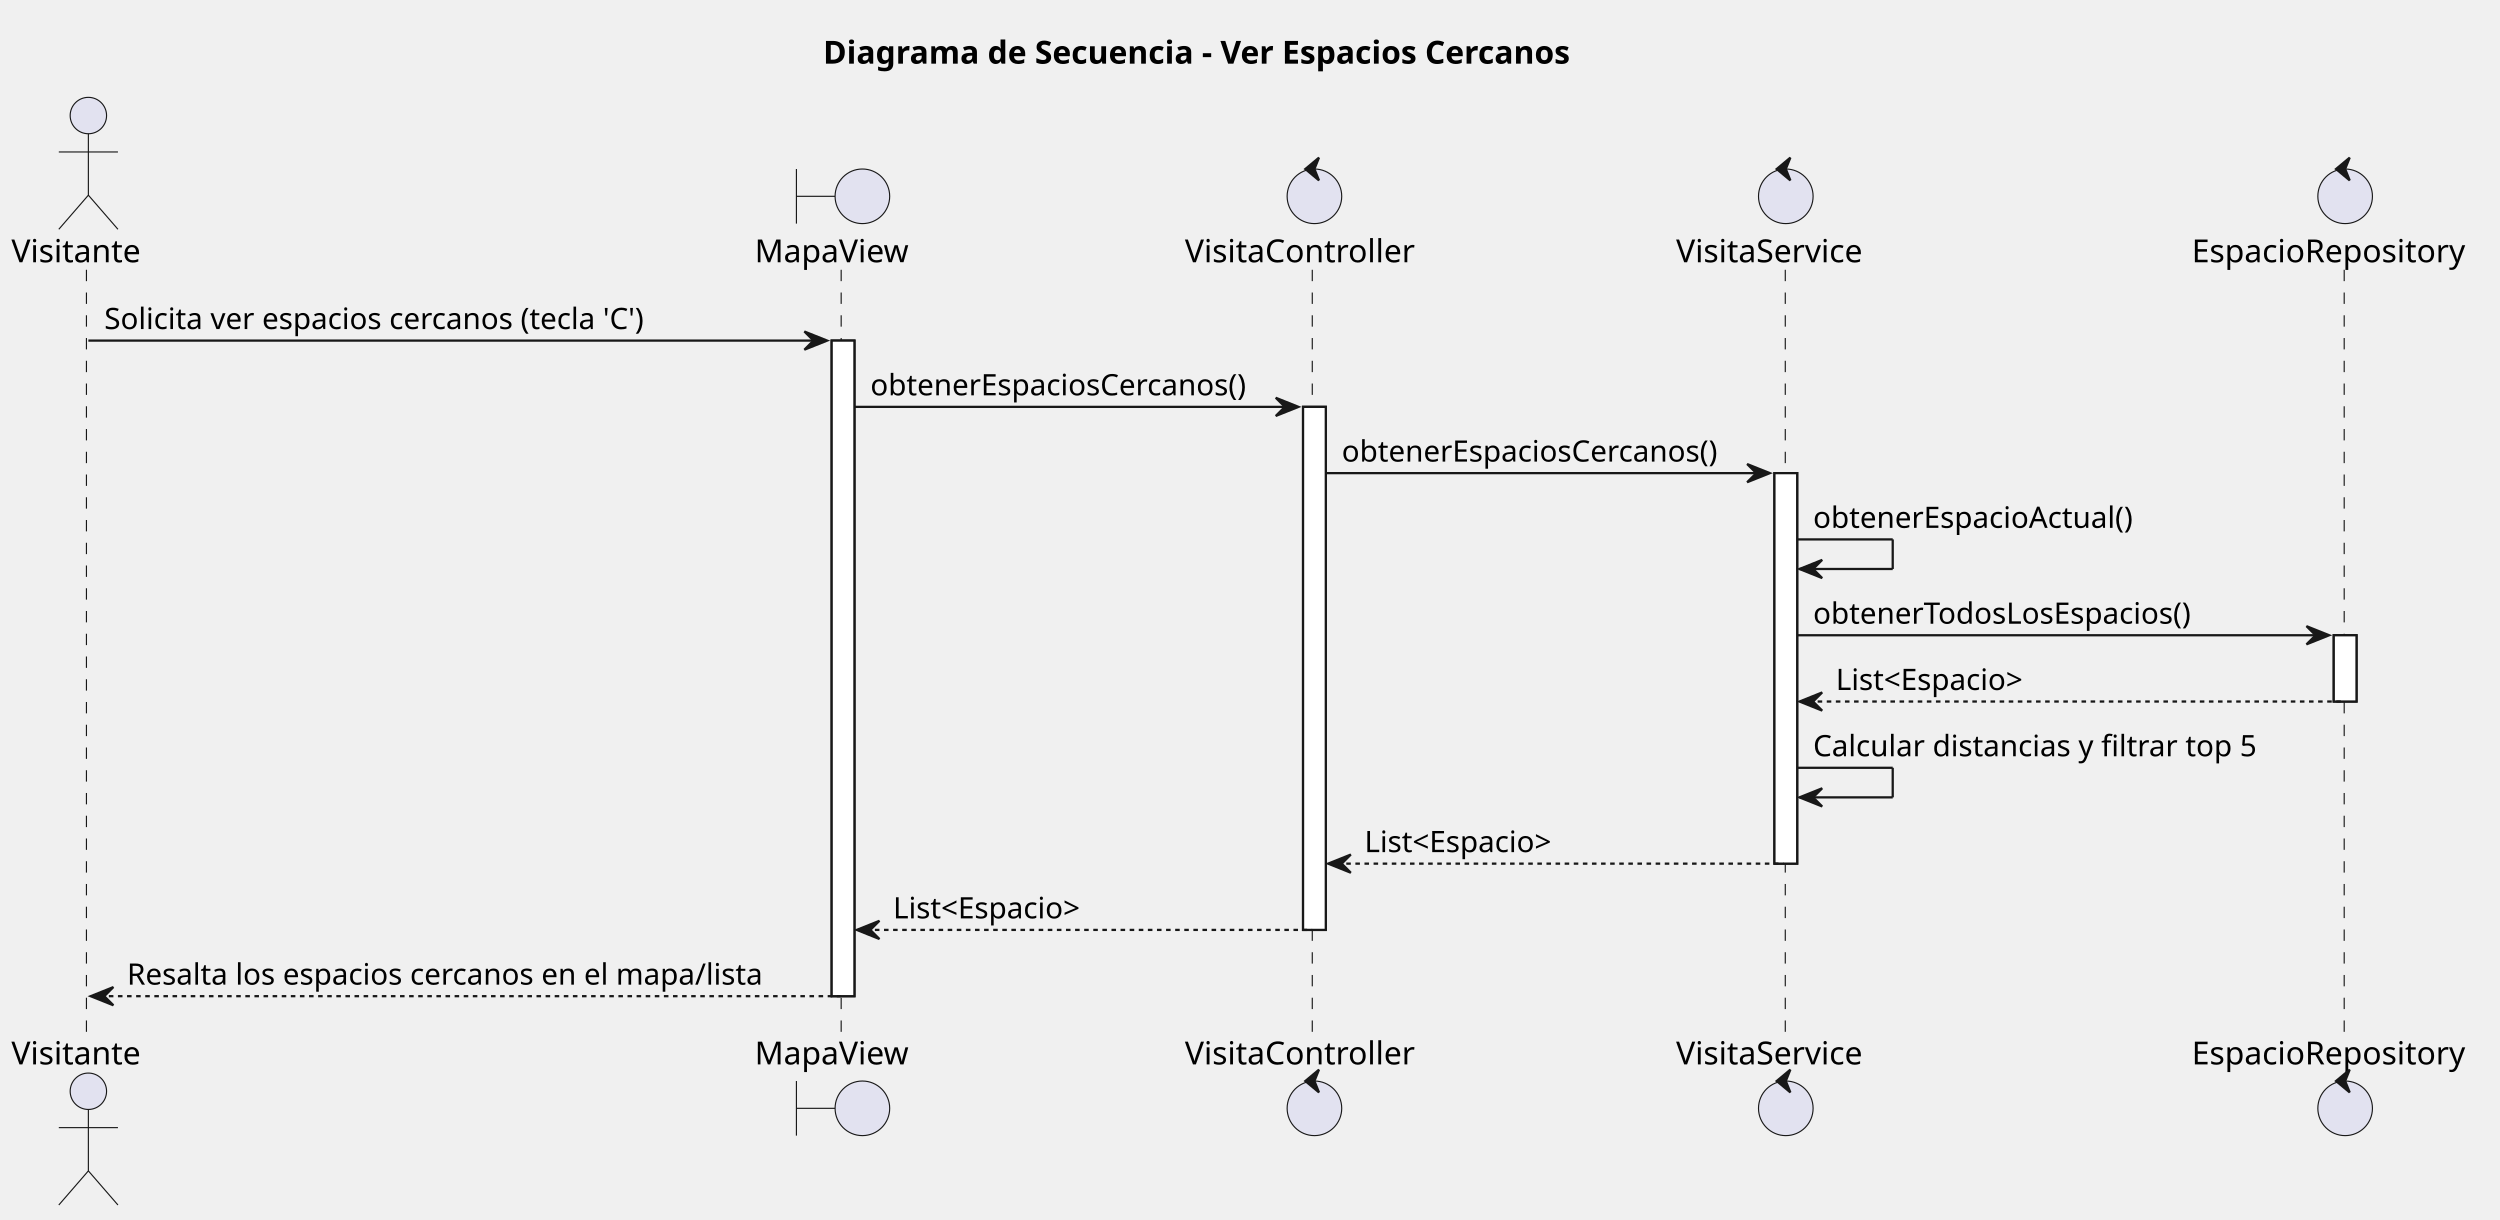
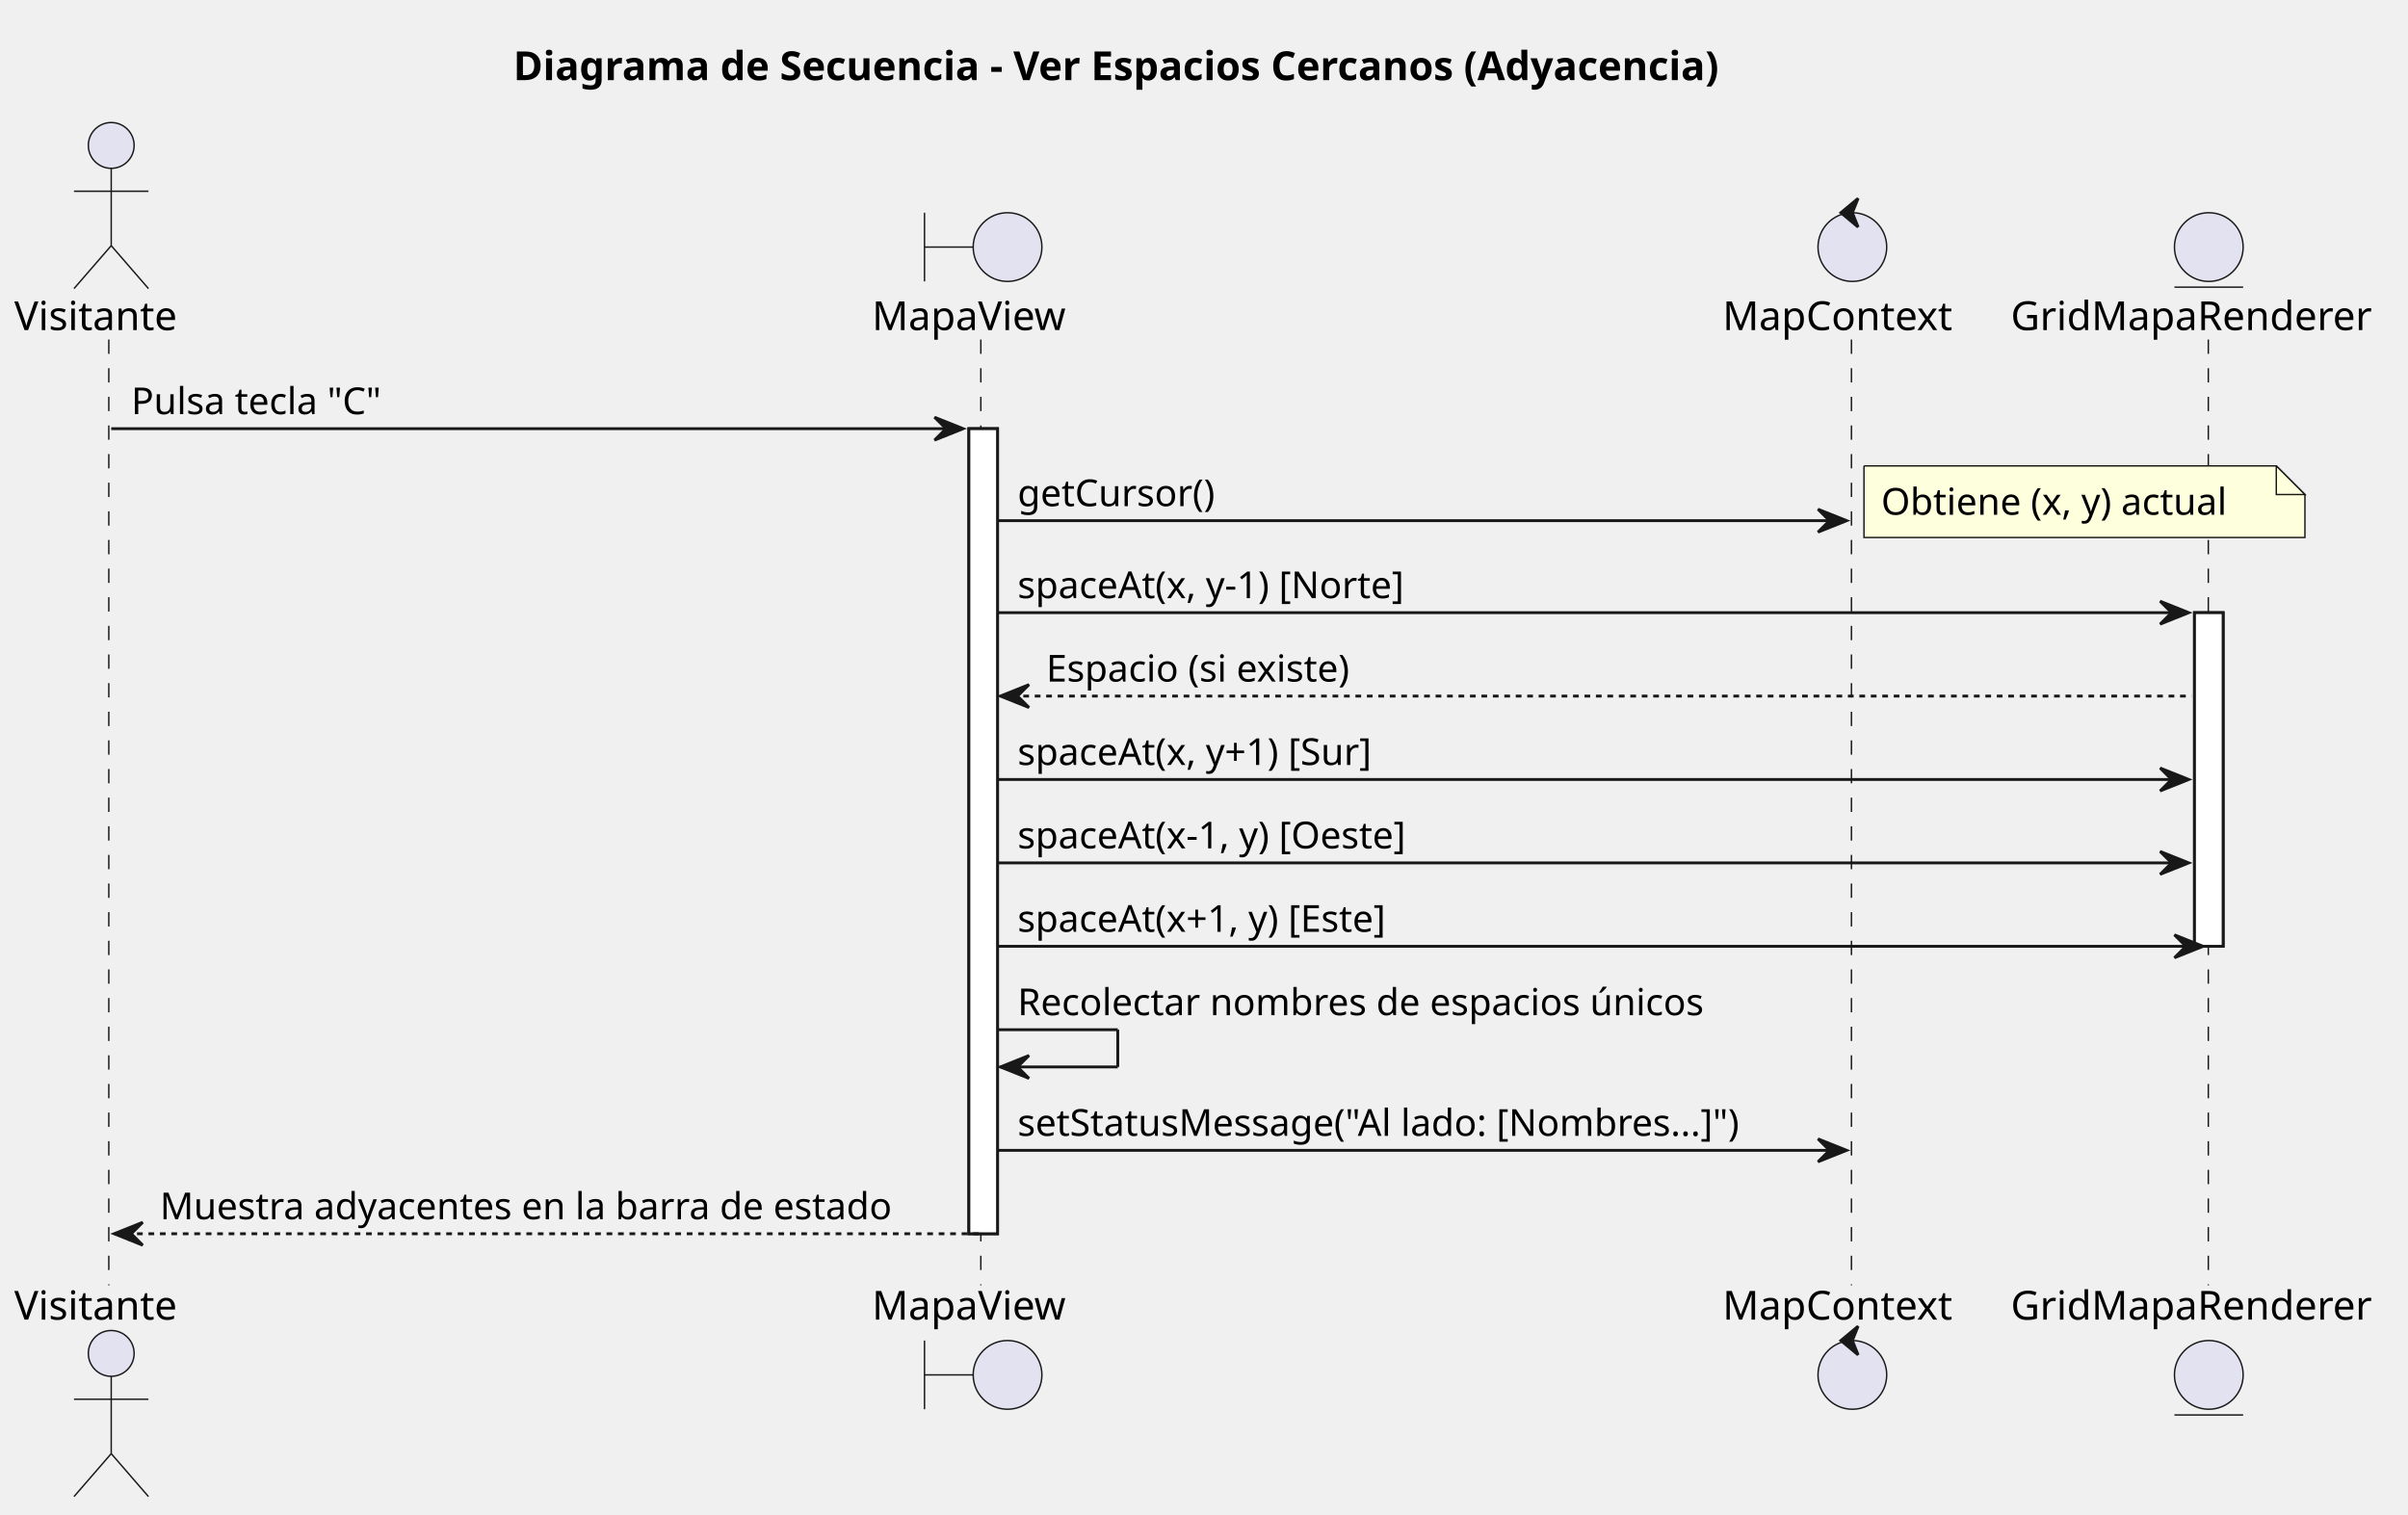
- <svg xmlns="http://www.w3.org/2000/svg" contentStyleType="text/css" data-diagram-type="SEQUENCE" height="536px" preserveAspectRatio="none" style="width:1099px;height:536px;background:#FFFFFF;" version="1.1" viewBox="0 0 1099 536" width="1099px" zoomAndPan="magnify">
+ <svg xmlns="http://www.w3.org/2000/svg" contentStyleType="text/css" data-diagram-type="SEQUENCE" height="529px" preserveAspectRatio="none" style="width:841px;height:529px;background:#FFFFFF;" version="1.1" viewBox="0 0 841 529" width="841px" zoomAndPan="magnify">
  <defs />
  <g>
-     <text fill="#000000" font-family="sans-serif" font-size="14" font-weight="bold" lengthAdjust="spacing" textLength="378.684" x="361.827" y="27.995">Diagrama de Secuencia - Ver Espacios Cercanos</text>
+     <text fill="#000000" font-family="sans-serif" font-size="14" font-weight="bold" lengthAdjust="spacing" textLength="486.09" x="179.257" y="27.995">Diagrama de Secuencia - Ver Espacios Cercanos (Adyacencia)</text>
    <g>
-       <rect fill="#FFFFFF" height="288.195" style="stroke:#181818;stroke-width:1;" width="10" x="365.605" y="149.727" />
+       <rect fill="#FFFFFF" height="281.195" style="stroke:#181818;stroke-width:1;" width="10" x="338.386" y="149.727" />
    </g>
    <g>
-       <rect fill="#FFFFFF" height="229.93" style="stroke:#181818;stroke-width:1;" width="10" x="572.822" y="178.859" />
+       <rect fill="#FFFFFF" height="116.531" style="stroke:#181818;stroke-width:1;" width="10" x="766.431" y="213.992" />
    </g>
    <g>
-       <rect fill="#FFFFFF" height="171.664" style="stroke:#181818;stroke-width:1;" width="10" x="780.039" y="207.992" />
+       <rect fill="#000000" fill-opacity="0" height="330.328" width="8" x="34.847" y="118.594" />
+       <line style="stroke:#181818;stroke-width:0.5;stroke-dasharray:5,5;" x1="38" x2="38" y1="118.594" y2="448.922" />
    </g>
    <g>
-       <rect fill="#FFFFFF" height="29.133" style="stroke:#181818;stroke-width:1;" width="10" x="1025.923" y="279.258" />
+       <rect fill="#000000" fill-opacity="0" height="330.328" width="8" x="339.386" y="118.594" />
+       <line style="stroke:#181818;stroke-width:0.5;stroke-dasharray:5,5;" x1="342.559" x2="342.559" y1="118.594" y2="448.922" />
    </g>
    <g>
-       <rect fill="#000000" fill-opacity="0" height="337.328" width="8" x="34.847" y="118.594" />
-       <line style="stroke:#181818;stroke-width:0.5;stroke-dasharray:5,5;" x1="38" x2="38" y1="118.594" y2="455.922" />
+       <rect fill="#000000" fill-opacity="0" height="330.328" width="8" x="642.941" y="118.594" />
+       <line style="stroke:#181818;stroke-width:0.5;stroke-dasharray:5,5;" x1="646.624" x2="646.624" y1="118.594" y2="448.922" />
    </g>
    <g>
-       <rect fill="#000000" fill-opacity="0" height="337.328" width="8" x="366.605" y="118.594" />
-       <line style="stroke:#181818;stroke-width:0.5;stroke-dasharray:5,5;" x1="369.778" x2="369.778" y1="118.594" y2="455.922" />
-     </g>
-     <g>
-       <rect fill="#000000" fill-opacity="0" height="337.328" width="8" x="573.822" y="118.594" />
-       <line style="stroke:#181818;stroke-width:0.5;stroke-dasharray:5,5;" x1="576.876" x2="576.876" y1="118.594" y2="455.922" />
-     </g>
-     <g>
-       <rect fill="#000000" fill-opacity="0" height="337.328" width="8" x="781.039" y="118.594" />
-       <line style="stroke:#181818;stroke-width:0.5;stroke-dasharray:5,5;" x1="784.809" x2="784.809" y1="118.594" y2="455.922" />
-     </g>
-     <g>
-       <rect fill="#000000" fill-opacity="0" height="337.328" width="8" x="1026.923" y="118.594" />
-       <line style="stroke:#181818;stroke-width:0.5;stroke-dasharray:5,5;" x1="1030.508" x2="1030.508" y1="118.594" y2="455.922" />
+       <rect fill="#000000" fill-opacity="0" height="330.328" width="8" x="767.431" y="118.594" />
+       <line style="stroke:#181818;stroke-width:0.5;stroke-dasharray:5,5;" x1="771.259" x2="771.259" y1="118.594" y2="448.922" />
    </g>
    <g class="participant participant-head" data-participant="visitor">
      <text fill="#000000" font-family="sans-serif" font-size="14" lengthAdjust="spacing" textLength="61.694" x="5" y="115.292">Visitante</text>
      <ellipse cx="38.847" cy="50.797" fill="#E2E2F0" rx="8" ry="8" style="stroke:#181818;stroke-width:0.5;" />
      <path d="M38.847,58.797 L38.847,85.797 M25.847,66.797 L51.847,66.797 M38.847,85.797 L25.847,100.797 M38.847,85.797 L51.847,100.797" fill="none" style="stroke:#181818;stroke-width:0.5;" />
    </g>
    <g class="participant participant-tail" data-participant="visitor">
-       <text fill="#000000" font-family="sans-serif" font-size="14" lengthAdjust="spacing" textLength="61.694" x="5" y="467.917">Visitante</text>
-       <ellipse cx="38.847" cy="479.719" fill="#E2E2F0" rx="8" ry="8" style="stroke:#181818;stroke-width:0.5;" />
-       <path d="M38.847,487.719 L38.847,514.719 M25.847,495.719 L51.847,495.719 M38.847,514.719 L25.847,529.719 M38.847,514.719 L51.847,529.719" fill="none" style="stroke:#181818;stroke-width:0.5;" />
+       <text fill="#000000" font-family="sans-serif" font-size="14" lengthAdjust="spacing" textLength="61.694" x="5" y="460.917">Visitante</text>
+       <ellipse cx="38.847" cy="472.719" fill="#E2E2F0" rx="8" ry="8" style="stroke:#181818;stroke-width:0.5;" />
+       <path d="M38.847,480.719 L38.847,507.719 M25.847,488.719 L51.847,488.719 M38.847,507.719 L25.847,522.719 M38.847,507.719 L51.847,522.719" fill="none" style="stroke:#181818;stroke-width:0.5;" />
    </g>
    <g class="participant participant-head" data-participant="view">
-       <text fill="#000000" font-family="sans-serif" font-size="14" lengthAdjust="spacing" textLength="71.654" x="331.778" y="115.292">MapaView</text>
-       <path d="M350.105,74.297 L350.105,98.297 M350.105,86.297 L367.105,86.297" fill="none" style="stroke:#181818;stroke-width:0.5;" />
-       <ellipse cx="379.105" cy="86.297" fill="#E2E2F0" rx="12" ry="12" style="stroke:#181818;stroke-width:0.5;" />
+       <text fill="#000000" font-family="sans-serif" font-size="14" lengthAdjust="spacing" textLength="71.654" x="304.559" y="115.292">MapaView</text>
+       <path d="M322.886,74.297 L322.886,98.297 M322.886,86.297 L339.886,86.297" fill="none" style="stroke:#181818;stroke-width:0.5;" />
+       <ellipse cx="351.886" cy="86.297" fill="#E2E2F0" rx="12" ry="12" style="stroke:#181818;stroke-width:0.5;" />
    </g>
    <g class="participant participant-tail" data-participant="view">
-       <text fill="#000000" font-family="sans-serif" font-size="14" lengthAdjust="spacing" textLength="71.654" x="331.778" y="467.917">MapaView</text>
-       <path d="M350.105,475.219 L350.105,499.219 M350.105,487.219 L367.105,487.219" fill="none" style="stroke:#181818;stroke-width:0.5;" />
-       <ellipse cx="379.105" cy="487.219" fill="#E2E2F0" rx="12" ry="12" style="stroke:#181818;stroke-width:0.5;" />
+       <text fill="#000000" font-family="sans-serif" font-size="14" lengthAdjust="spacing" textLength="71.654" x="304.559" y="460.917">MapaView</text>
+       <path d="M322.886,468.219 L322.886,492.219 M322.886,480.219 L339.886,480.219" fill="none" style="stroke:#181818;stroke-width:0.5;" />
+       <ellipse cx="351.886" cy="480.219" fill="#E2E2F0" rx="12" ry="12" style="stroke:#181818;stroke-width:0.5;" />
    </g>
-     <g class="participant participant-head" data-participant="controller">
-       <text fill="#000000" font-family="sans-serif" font-size="14" lengthAdjust="spacing" textLength="107.892" x="520.876" y="115.292">VisitaController</text>
-       <ellipse cx="577.822" cy="86.297" fill="#E2E2F0" rx="12" ry="12" style="stroke:#181818;stroke-width:0.5;" />
-       <polygon fill="#181818" points="573.822,74.297,579.822,69.297,577.822,74.297,579.822,79.297,573.822,74.297" style="stroke:#181818;stroke-width:1;" />
+     <g class="participant participant-head" data-participant="context">
+       <text fill="#000000" font-family="sans-serif" font-size="14" lengthAdjust="spacing" textLength="84.636" x="601.624" y="115.292">MapContext</text>
+       <ellipse cx="646.941" cy="86.297" fill="#E2E2F0" rx="12" ry="12" style="stroke:#181818;stroke-width:0.5;" />
+       <polygon fill="#181818" points="642.941,74.297,648.941,69.297,646.941,74.297,648.941,79.297,642.941,74.297" style="stroke:#181818;stroke-width:1;" />
    </g>
-     <g class="participant participant-tail" data-participant="controller">
-       <text fill="#000000" font-family="sans-serif" font-size="14" lengthAdjust="spacing" textLength="107.892" x="520.876" y="467.917">VisitaController</text>
-       <ellipse cx="577.822" cy="487.219" fill="#E2E2F0" rx="12" ry="12" style="stroke:#181818;stroke-width:0.5;" />
-       <polygon fill="#181818" points="573.822,475.219,579.822,470.219,577.822,475.219,579.822,480.219,573.822,475.219" style="stroke:#181818;stroke-width:1;" />
+     <g class="participant participant-tail" data-participant="context">
+       <text fill="#000000" font-family="sans-serif" font-size="14" lengthAdjust="spacing" textLength="84.636" x="601.624" y="460.917">MapContext</text>
+       <ellipse cx="646.941" cy="480.219" fill="#E2E2F0" rx="12" ry="12" style="stroke:#181818;stroke-width:0.5;" />
+       <polygon fill="#181818" points="642.941,468.219,648.941,463.219,646.941,468.219,648.941,473.219,642.941,468.219" style="stroke:#181818;stroke-width:1;" />
    </g>
-     <g class="participant participant-head" data-participant="service">
-       <text fill="#000000" font-family="sans-serif" font-size="14" lengthAdjust="spacing" textLength="90.46" x="736.809" y="115.292">VisitaService</text>
-       <ellipse cx="785.039" cy="86.297" fill="#E2E2F0" rx="12" ry="12" style="stroke:#181818;stroke-width:0.5;" />
-       <polygon fill="#181818" points="781.039,74.297,787.039,69.297,785.039,74.297,787.039,79.297,781.039,74.297" style="stroke:#181818;stroke-width:1;" />
+     <g class="participant participant-head" data-participant="renderer">
+       <text fill="#000000" font-family="sans-serif" font-size="14" lengthAdjust="spacing" textLength="132.344" x="702.259" y="115.292">GridMapaRenderer</text>
+       <ellipse cx="771.431" cy="86.297" fill="#E2E2F0" rx="12" ry="12" style="stroke:#181818;stroke-width:0.5;" />
+       <line style="stroke:#181818;stroke-width:0.5;" x1="759.431" x2="783.431" y1="100.297" y2="100.297" />
    </g>
-     <g class="participant participant-tail" data-participant="service">
-       <text fill="#000000" font-family="sans-serif" font-size="14" lengthAdjust="spacing" textLength="90.46" x="736.809" y="467.917">VisitaService</text>
-       <ellipse cx="785.039" cy="487.219" fill="#E2E2F0" rx="12" ry="12" style="stroke:#181818;stroke-width:0.5;" />
-       <polygon fill="#181818" points="781.039,475.219,787.039,470.219,785.039,475.219,787.039,480.219,781.039,475.219" style="stroke:#181818;stroke-width:1;" />
-     </g>
-     <g class="participant participant-head" data-participant="repository">
-       <text fill="#000000" font-family="sans-serif" font-size="14" lengthAdjust="spacing" textLength="128.83" x="963.508" y="115.292">EspacioRepository</text>
-       <ellipse cx="1030.923" cy="86.297" fill="#E2E2F0" rx="12" ry="12" style="stroke:#181818;stroke-width:0.5;" />
-       <polygon fill="#181818" points="1026.923,74.297,1032.923,69.297,1030.923,74.297,1032.923,79.297,1026.923,74.297" style="stroke:#181818;stroke-width:1;" />
-     </g>
-     <g class="participant participant-tail" data-participant="repository">
-       <text fill="#000000" font-family="sans-serif" font-size="14" lengthAdjust="spacing" textLength="128.83" x="963.508" y="467.917">EspacioRepository</text>
-       <ellipse cx="1030.923" cy="487.219" fill="#E2E2F0" rx="12" ry="12" style="stroke:#181818;stroke-width:0.5;" />
-       <polygon fill="#181818" points="1026.923,475.219,1032.923,470.219,1030.923,475.219,1032.923,480.219,1026.923,475.219" style="stroke:#181818;stroke-width:1;" />
+     <g class="participant participant-tail" data-participant="renderer">
+       <text fill="#000000" font-family="sans-serif" font-size="14" lengthAdjust="spacing" textLength="132.344" x="702.259" y="460.917">GridMapaRenderer</text>
+       <ellipse cx="771.431" cy="480.219" fill="#E2E2F0" rx="12" ry="12" style="stroke:#181818;stroke-width:0.5;" />
+       <line style="stroke:#181818;stroke-width:0.5;" x1="759.431" x2="783.431" y1="494.219" y2="494.219" />
    </g>
    <g>
-       <rect fill="#FFFFFF" height="288.195" style="stroke:#181818;stroke-width:1;" width="10" x="365.605" y="149.727" />
+       <rect fill="#FFFFFF" height="281.195" style="stroke:#181818;stroke-width:1;" width="10" x="338.386" y="149.727" />
    </g>
    <g>
-       <rect fill="#FFFFFF" height="229.93" style="stroke:#181818;stroke-width:1;" width="10" x="572.822" y="178.859" />
-     </g>
-     <g>
-       <rect fill="#FFFFFF" height="171.664" style="stroke:#181818;stroke-width:1;" width="10" x="780.039" y="207.992" />
-     </g>
-     <g>
-       <rect fill="#FFFFFF" height="29.133" style="stroke:#181818;stroke-width:1;" width="10" x="1025.923" y="279.258" />
+       <rect fill="#FFFFFF" height="116.531" style="stroke:#181818;stroke-width:1;" width="10" x="766.431" y="213.992" />
    </g>
    <g class="message" data-participant-1="visitor" data-participant-2="view">
-       <polygon fill="#181818" points="353.605,145.727,363.605,149.727,353.605,153.727,357.605,149.727" style="stroke:#181818;stroke-width:1;" />
-       <line style="stroke:#181818;stroke-width:1;" x1="38.847" x2="359.605" y1="149.727" y2="149.727" />
-       <text fill="#000000" font-family="sans-serif" font-size="13" lengthAdjust="spacing" textLength="262.184" x="45.847" y="144.661">Solicita ver espacios cercanos (tecla 'C')</text>
+       <polygon fill="#181818" points="326.386,145.727,336.386,149.727,326.386,153.727,330.386,149.727" style="stroke:#181818;stroke-width:1;" />
+       <line style="stroke:#181818;stroke-width:1;" x1="38.847" x2="332.386" y1="149.727" y2="149.727" />
+       <text fill="#000000" font-family="sans-serif" font-size="13" lengthAdjust="spacing" textLength="95.551" x="45.847" y="144.661">Pulsa tecla "C"</text>
    </g>
-     <g class="message" data-participant-1="view" data-participant-2="controller">
-       <polygon fill="#181818" points="560.822,174.859,570.822,178.859,560.822,182.859,564.822,178.859" style="stroke:#181818;stroke-width:1;" />
-       <line style="stroke:#181818;stroke-width:1;" x1="375.605" x2="566.822" y1="178.859" y2="178.859" />
-       <text fill="#000000" font-family="sans-serif" font-size="13" lengthAdjust="spacing" textLength="178.217" x="382.605" y="173.793">obtenerEspaciosCercanos()</text>
+     <g class="message" data-participant-1="view" data-participant-2="context">
+       <polygon fill="#181818" points="634.941,177.859,644.941,181.859,634.941,185.859,638.941,181.859" style="stroke:#181818;stroke-width:1;" />
+       <line style="stroke:#181818;stroke-width:1;" x1="348.386" x2="640.941" y1="181.859" y2="181.859" />
+       <text fill="#000000" font-family="sans-serif" font-size="13" lengthAdjust="spacing" textLength="74.223" x="355.386" y="176.793">getCursor()</text>
    </g>
-     <g class="message" data-participant-1="controller" data-participant-2="service">
-       <polygon fill="#181818" points="768.039,203.992,778.039,207.992,768.039,211.992,772.039,207.992" style="stroke:#181818;stroke-width:1;" />
-       <line style="stroke:#181818;stroke-width:1;" x1="582.822" x2="774.039" y1="207.992" y2="207.992" />
-       <text fill="#000000" font-family="sans-serif" font-size="13" lengthAdjust="spacing" textLength="178.217" x="589.822" y="202.926">obtenerEspaciosCercanos()</text>
+     <path d="M651,162.727 L651,187.727 L805,187.727 L805,172.727 L795,162.727 L651,162.727" fill="#FEFFDD" style="stroke:#181818;stroke-width:0.5;" />
+     <path d="M795,162.727 L795,172.727 L805,172.727 L795,162.727" fill="#FEFFDD" style="stroke:#181818;stroke-width:0.5;" />
+     <text fill="#000000" font-family="sans-serif" font-size="13" lengthAdjust="spacing" textLength="133.517" x="657" y="179.793">Obtiene (x, y) actual</text>
+     <g class="message" data-participant-1="view" data-participant-2="renderer">
+       <polygon fill="#181818" points="754.431,209.992,764.431,213.992,754.431,217.992,758.431,213.992" style="stroke:#181818;stroke-width:1;" />
+       <line style="stroke:#181818;stroke-width:1;" x1="348.386" x2="760.431" y1="213.992" y2="213.992" />
+       <text fill="#000000" font-family="sans-serif" font-size="13" lengthAdjust="spacing" textLength="149.278" x="355.386" y="208.926">spaceAt(x, y-1) [Norte]</text>
    </g>
-     <g class="message" data-participant-1="service" data-participant-2="service">
-       <line style="stroke:#181818;stroke-width:1;" x1="790.039" x2="832.039" y1="237.125" y2="237.125" />
-       <line style="stroke:#181818;stroke-width:1;" x1="832.039" x2="832.039" y1="237.125" y2="250.125" />
-       <line style="stroke:#181818;stroke-width:1;" x1="791.039" x2="832.039" y1="250.125" y2="250.125" />
-       <polygon fill="#181818" points="801.039,246.125,791.039,250.125,801.039,254.125,797.039,250.125" style="stroke:#181818;stroke-width:1;" />
-       <text fill="#000000" font-family="sans-serif" font-size="13" lengthAdjust="spacing" textLength="151.899" x="797.039" y="232.059">obtenerEspacioActual()</text>
+     <g class="message" data-participant-1="renderer" data-participant-2="view">
+       <polygon fill="#181818" points="359.386,239.125,349.386,243.125,359.386,247.125,355.386,243.125" style="stroke:#181818;stroke-width:1;" />
+       <line style="stroke:#181818;stroke-width:1;stroke-dasharray:2,2;" x1="353.386" x2="765.431" y1="243.125" y2="243.125" />
+       <text fill="#000000" font-family="sans-serif" font-size="13" lengthAdjust="spacing" textLength="117.882" x="365.386" y="238.059">Espacio (si existe)</text>
    </g>
-     <g class="message" data-participant-1="service" data-participant-2="repository">
-       <polygon fill="#181818" points="1013.923,275.258,1023.923,279.258,1013.923,283.258,1017.923,279.258" style="stroke:#181818;stroke-width:1;" />
-       <line style="stroke:#181818;stroke-width:1;" x1="790.039" x2="1019.923" y1="279.258" y2="279.258" />
-       <text fill="#000000" font-family="sans-serif" font-size="13" lengthAdjust="spacing" textLength="178.56" x="797.039" y="274.192">obtenerTodosLosEspacios()</text>
+     <g class="message" data-participant-1="view" data-participant-2="renderer">
+       <polygon fill="#181818" points="754.431,268.258,764.431,272.258,754.431,276.258,758.431,272.258" style="stroke:#181818;stroke-width:1;" />
+       <line style="stroke:#181818;stroke-width:1;" x1="348.386" x2="760.431" y1="272.258" y2="272.258" />
+       <text fill="#000000" font-family="sans-serif" font-size="13" lengthAdjust="spacing" textLength="141.197" x="355.386" y="267.192">spaceAt(x, y+1) [Sur]</text>
    </g>
-     <g class="message" data-participant-1="repository" data-participant-2="service">
-       <polygon fill="#181818" points="801.039,304.391,791.039,308.391,801.039,312.391,797.039,308.391" style="stroke:#181818;stroke-width:1;" />
-       <line style="stroke:#181818;stroke-width:1;stroke-dasharray:2,2;" x1="795.039" x2="1029.923" y1="308.391" y2="308.391" />
-       <text fill="#000000" font-family="sans-serif" font-size="13" lengthAdjust="spacing" textLength="94.428" x="807.039" y="303.325">List&lt;Espacio&gt;</text>
+     <g class="message" data-participant-1="view" data-participant-2="renderer">
+       <polygon fill="#181818" points="754.431,297.391,764.431,301.391,754.431,305.391,758.431,301.391" style="stroke:#181818;stroke-width:1;" />
+       <line style="stroke:#181818;stroke-width:1;" x1="348.386" x2="760.431" y1="301.391" y2="301.391" />
+       <text fill="#000000" font-family="sans-serif" font-size="13" lengthAdjust="spacing" textLength="151.258" x="355.386" y="296.325">spaceAt(x-1, y) [Oeste]</text>
    </g>
-     <g class="message" data-participant-1="service" data-participant-2="service">
-       <line style="stroke:#181818;stroke-width:1;" x1="790.039" x2="832.039" y1="337.523" y2="337.523" />
-       <line style="stroke:#181818;stroke-width:1;" x1="832.039" x2="832.039" y1="337.523" y2="350.523" />
-       <line style="stroke:#181818;stroke-width:1;" x1="791.039" x2="832.039" y1="350.523" y2="350.523" />
-       <polygon fill="#181818" points="801.039,346.523,791.039,350.523,801.039,354.523,797.039,350.523" style="stroke:#181818;stroke-width:1;" />
-       <text fill="#000000" font-family="sans-serif" font-size="13" lengthAdjust="spacing" textLength="211.885" x="797.039" y="332.457">Calcular distancias y filtrar top 5</text>
+     <g class="message" data-participant-1="view" data-participant-2="renderer">
+       <polygon fill="#181818" points="759.431,326.523,769.431,330.523,759.431,334.523,763.431,330.523" style="stroke:#181818;stroke-width:1;" />
+       <line style="stroke:#181818;stroke-width:1;" x1="348.386" x2="765.431" y1="330.523" y2="330.523" />
+       <text fill="#000000" font-family="sans-serif" font-size="13" lengthAdjust="spacing" textLength="147.443" x="355.386" y="325.457">spaceAt(x+1, y) [Este]</text>
    </g>
-     <g class="message" data-participant-1="service" data-participant-2="controller">
-       <polygon fill="#181818" points="593.822,375.656,583.822,379.656,593.822,383.656,589.822,379.656" style="stroke:#181818;stroke-width:1;" />
-       <line style="stroke:#181818;stroke-width:1;stroke-dasharray:2,2;" x1="587.822" x2="784.039" y1="379.656" y2="379.656" />
-       <text fill="#000000" font-family="sans-serif" font-size="13" lengthAdjust="spacing" textLength="94.428" x="599.822" y="374.59">List&lt;Espacio&gt;</text>
+     <g class="message" data-participant-1="view" data-participant-2="view">
+       <line style="stroke:#181818;stroke-width:1;" x1="348.386" x2="390.386" y1="359.656" y2="359.656" />
+       <line style="stroke:#181818;stroke-width:1;" x1="390.386" x2="390.386" y1="359.656" y2="372.656" />
+       <line style="stroke:#181818;stroke-width:1;" x1="349.386" x2="390.386" y1="372.656" y2="372.656" />
+       <polygon fill="#181818" points="359.386,368.656,349.386,372.656,359.386,376.656,355.386,372.656" style="stroke:#181818;stroke-width:1;" />
+       <text fill="#000000" font-family="sans-serif" font-size="13" lengthAdjust="spacing" textLength="257.74" x="355.386" y="354.59">Recolectar nombres de espacios únicos</text>
    </g>
-     <g class="message" data-participant-1="controller" data-participant-2="view">
-       <polygon fill="#181818" points="386.605,404.789,376.605,408.789,386.605,412.789,382.605,408.789" style="stroke:#181818;stroke-width:1;" />
-       <line style="stroke:#181818;stroke-width:1;stroke-dasharray:2,2;" x1="380.605" x2="576.822" y1="408.789" y2="408.789" />
-       <text fill="#000000" font-family="sans-serif" font-size="13" lengthAdjust="spacing" textLength="94.428" x="392.605" y="403.723">List&lt;Espacio&gt;</text>
+     <g class="message" data-participant-1="view" data-participant-2="context">
+       <polygon fill="#181818" points="634.941,397.789,644.941,401.789,634.941,405.789,638.941,401.789" style="stroke:#181818;stroke-width:1;" />
+       <line style="stroke:#181818;stroke-width:1;" x1="348.386" x2="640.941" y1="401.789" y2="401.789" />
+       <text fill="#000000" font-family="sans-serif" font-size="13" lengthAdjust="spacing" textLength="274.555" x="355.386" y="396.723">setStatusMessage("Al lado: [Nombres...]")</text>
    </g>
    <g class="message" data-participant-1="view" data-participant-2="visitor">
-       <polygon fill="#181818" points="49.847,433.922,39.847,437.922,49.847,441.922,45.847,437.922" style="stroke:#181818;stroke-width:1;" />
-       <line style="stroke:#181818;stroke-width:1;stroke-dasharray:2,2;" x1="43.847" x2="369.605" y1="437.922" y2="437.922" />
-       <text fill="#000000" font-family="sans-serif" font-size="13" lengthAdjust="spacing" textLength="302.758" x="55.847" y="432.856">Resalta los espacios cercanos en el mapa/lista</text>
+       <polygon fill="#181818" points="49.847,426.922,39.847,430.922,49.847,434.922,45.847,430.922" style="stroke:#181818;stroke-width:1;" />
+       <line style="stroke:#181818;stroke-width:1;stroke-dasharray:2,2;" x1="43.847" x2="342.386" y1="430.922" y2="430.922" />
+       <text fill="#000000" font-family="sans-serif" font-size="13" lengthAdjust="spacing" textLength="275.539" x="55.847" y="425.856">Muestra adyacentes en la barra de estado</text>
    </g>
  </g>
</svg>
